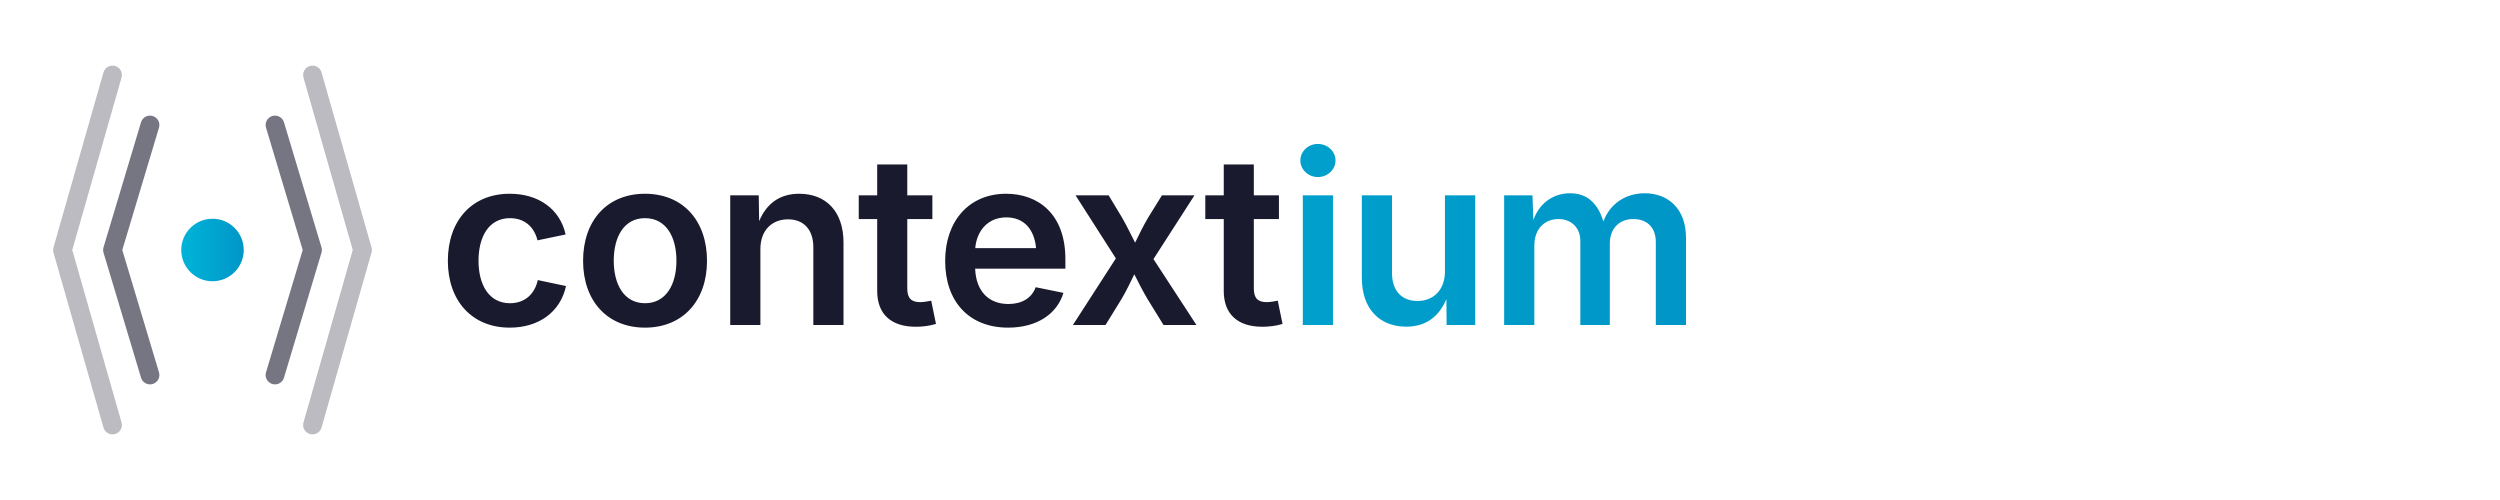
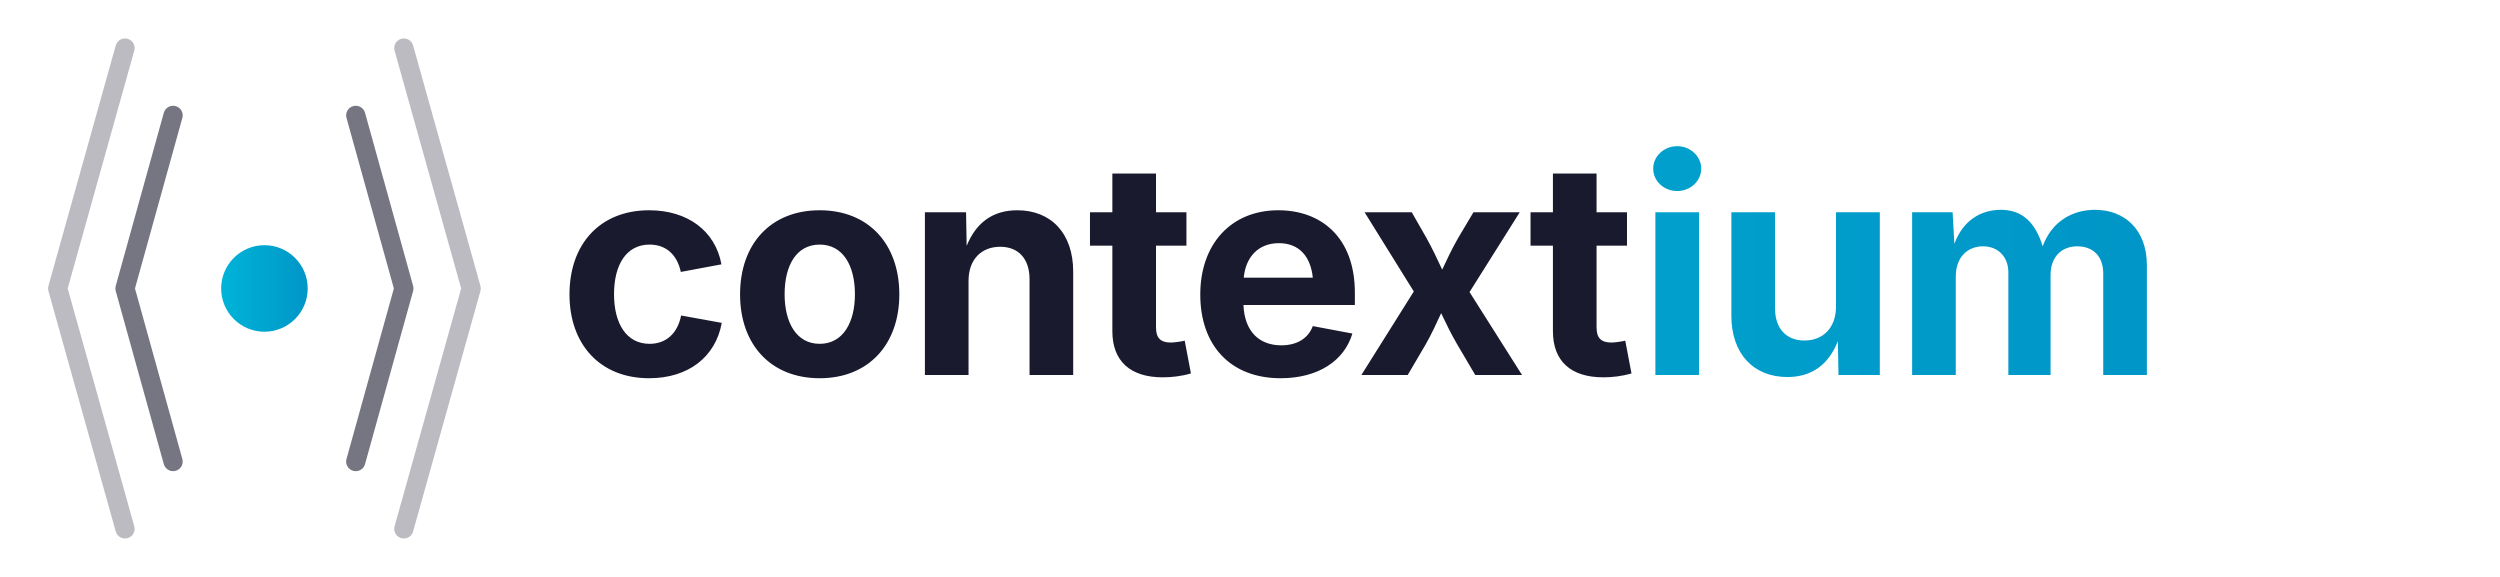
- <svg xmlns="http://www.w3.org/2000/svg" viewBox="0 0 400 80">
+ <svg xmlns="http://www.w3.org/2000/svg" viewBox="0 0 520 120" width="520" height="120">
  <defs>
    <linearGradient id="accent" x1="0%" y1="0%" x2="100%" y2="0%">
      <stop offset="0%" style="stop-color:#00b4d8;stop-opacity:1" />
      <stop offset="100%" style="stop-color:#0096c7;stop-opacity:1" />
    </linearGradient>
  </defs>
-   <g transform="translate(10, 12)">
-     <path d="M 8 0 L 0 28 L 8 56" fill="none" stroke="#1a1a2e" stroke-width="3" stroke-linecap="round" stroke-linejoin="round" opacity="0.3" />
-     <path d="M 40 0 L 48 28 L 40 56" fill="none" stroke="#1a1a2e" stroke-width="3" stroke-linecap="round" stroke-linejoin="round" opacity="0.3" />
-     <path d="M 14 8 L 8 28 L 14 48" fill="none" stroke="#1a1a2e" stroke-width="3" stroke-linecap="round" stroke-linejoin="round" opacity="0.6" />
-     <path d="M 34 8 L 40 28 L 34 48" fill="none" stroke="#1a1a2e" stroke-width="3" stroke-linecap="round" stroke-linejoin="round" opacity="0.6" />
-     <circle cx="24" cy="28" r="5" fill="url(#accent)" />
+   <g transform="translate(12, 10)">
+     <path d="M 14 0 L 0 50 L 14 100" fill="none" stroke="#1a1a2e" stroke-width="4" stroke-linecap="round" stroke-linejoin="round" opacity="0.3" />
+     <path d="M 72 0 L 86 50 L 72 100" fill="none" stroke="#1a1a2e" stroke-width="4" stroke-linecap="round" stroke-linejoin="round" opacity="0.3" />
+     <path d="M 24 14 L 14 50 L 24 86" fill="none" stroke="#1a1a2e" stroke-width="4" stroke-linecap="round" stroke-linejoin="round" opacity="0.6" />
+     <path d="M 62 14 L 72 50 L 62 86" fill="none" stroke="#1a1a2e" stroke-width="4" stroke-linecap="round" stroke-linejoin="round" opacity="0.6" />
+     <circle cx="43" cy="50" r="9" fill="url(#accent)" />
  </g>
-   <text x="70" y="52" font-family="'Inter', 'Helvetica Neue', Arial, sans-serif" font-size="38" font-weight="600" fill="#1a1a2e" letter-spacing="-0.5">context<tspan fill="url(#accent)">ium</tspan>
+   <text x="116" y="78" font-family="'Inter', 'Helvetica Neue', Arial, sans-serif" font-size="62" font-weight="700" fill="#1a1a2e" letter-spacing="-1">context<tspan fill="url(#accent)">ium</tspan>
  </text>
</svg>
